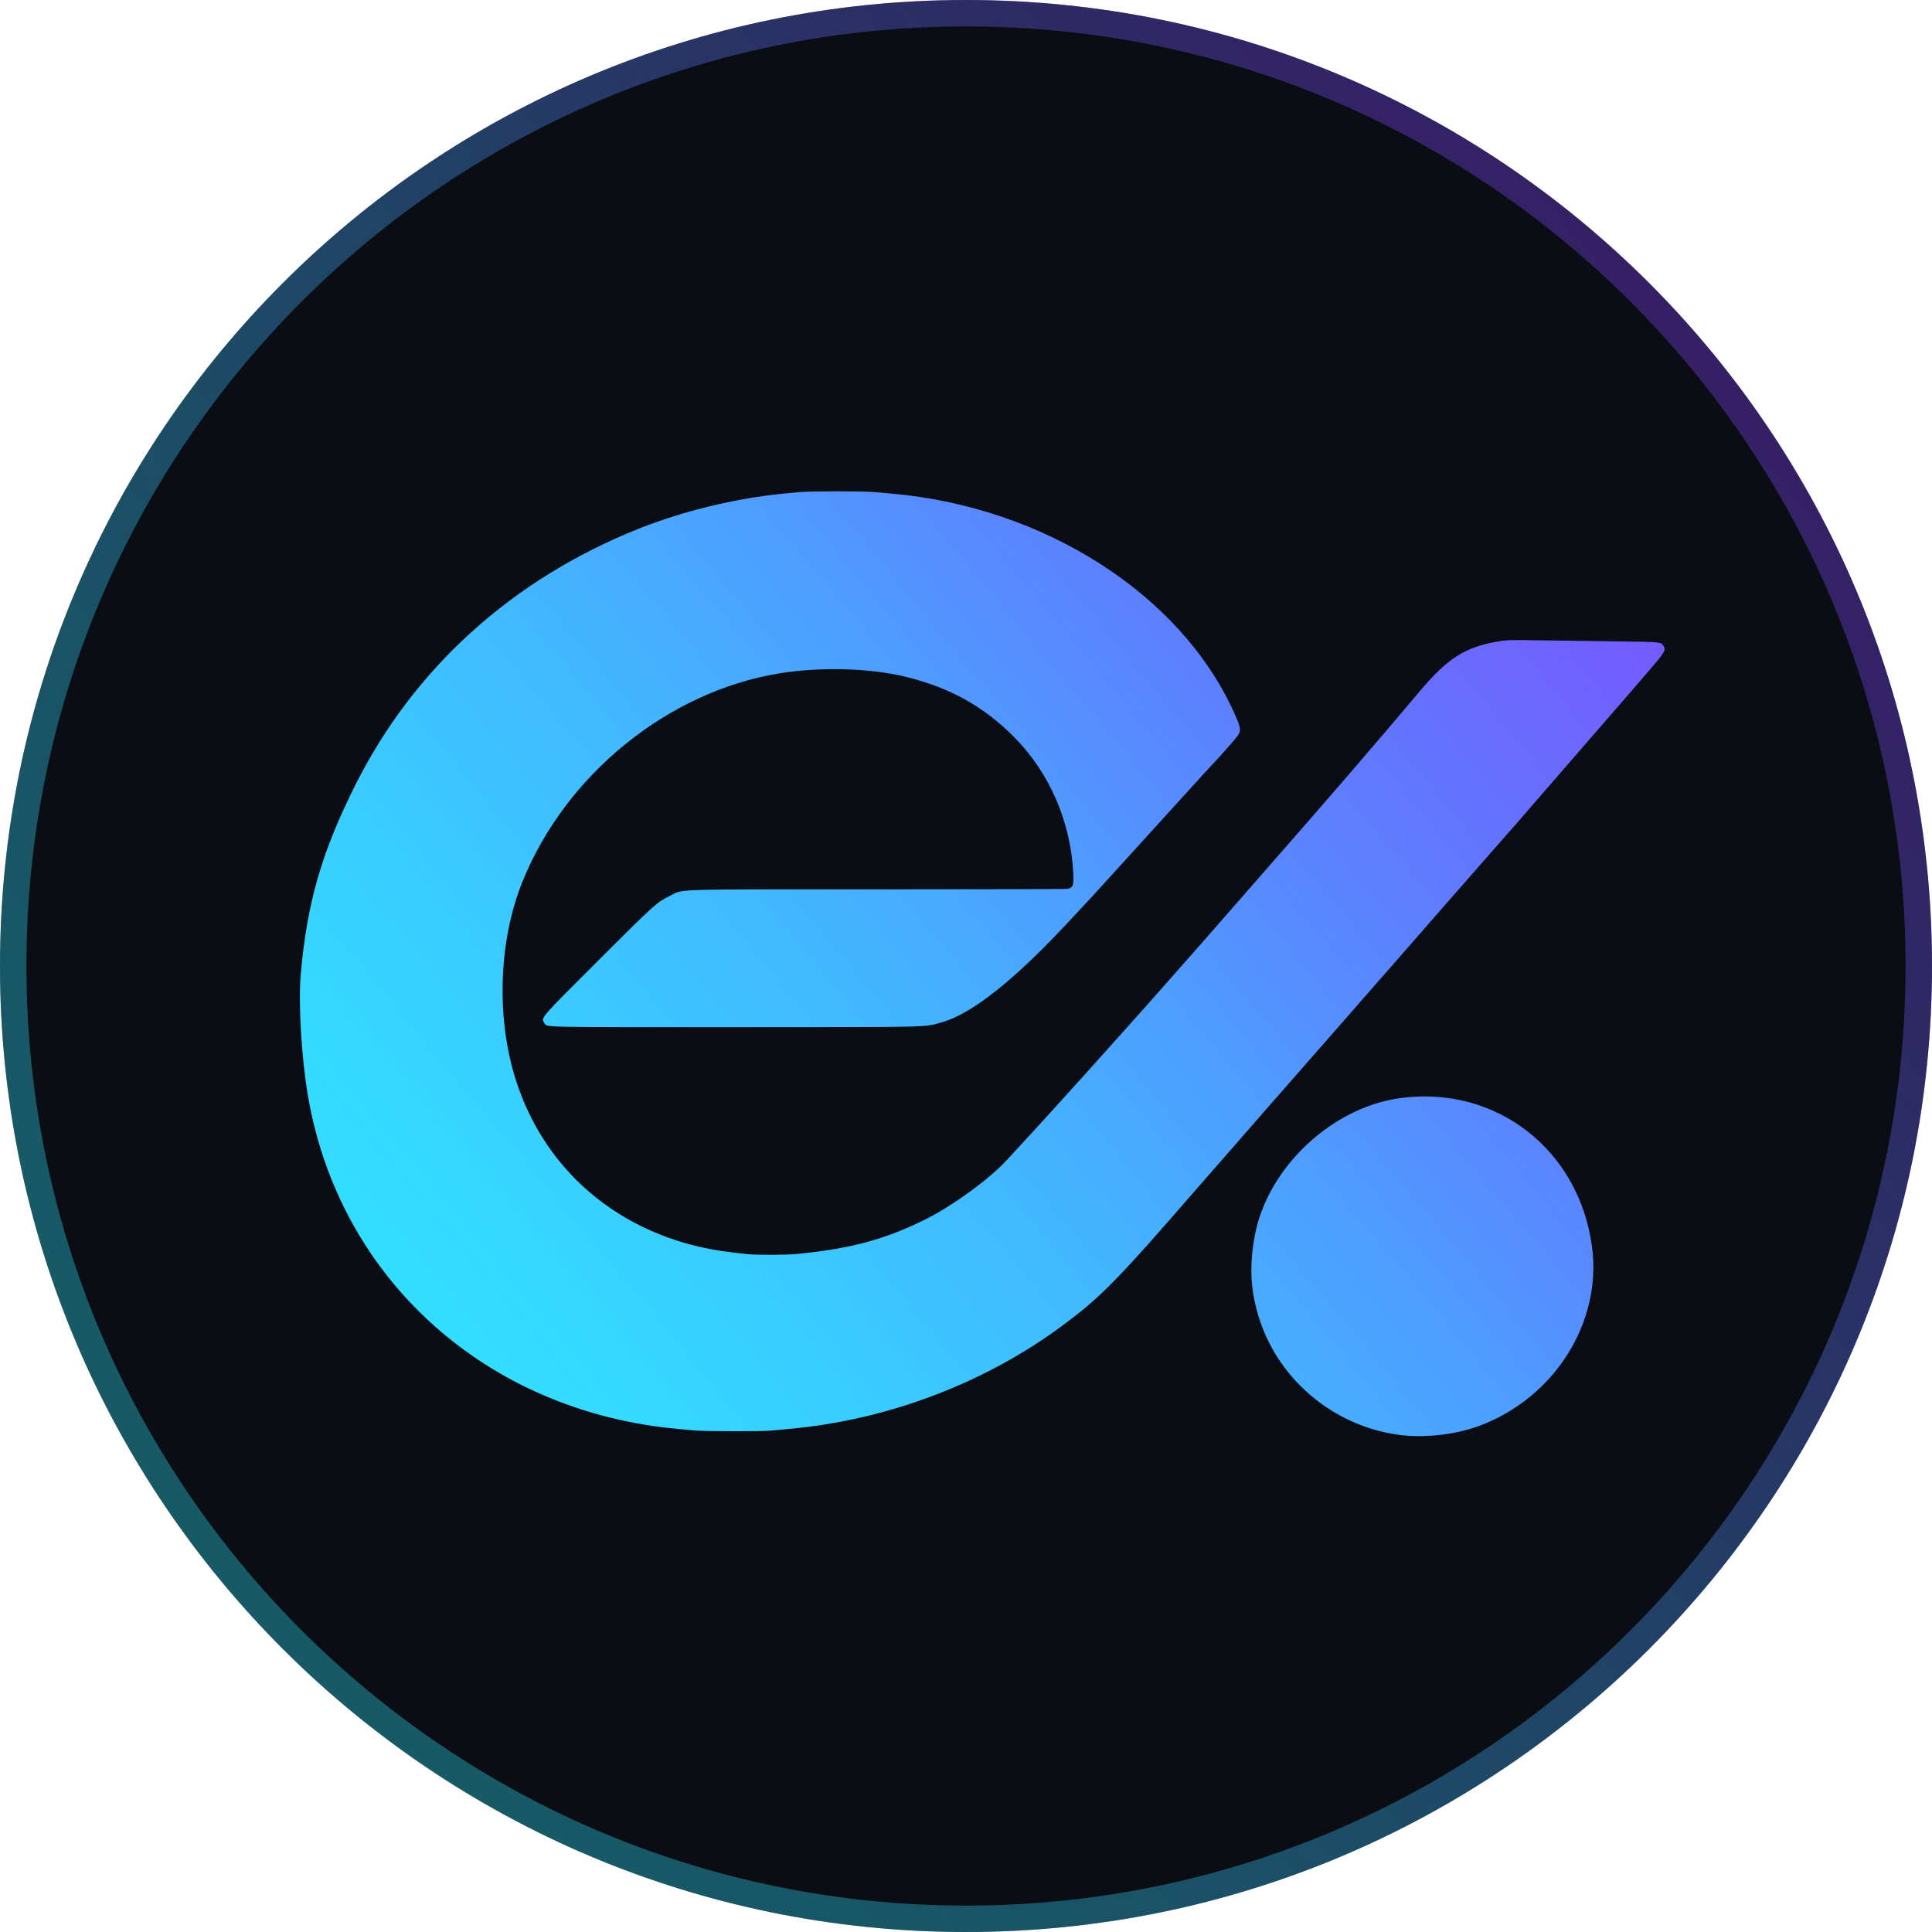
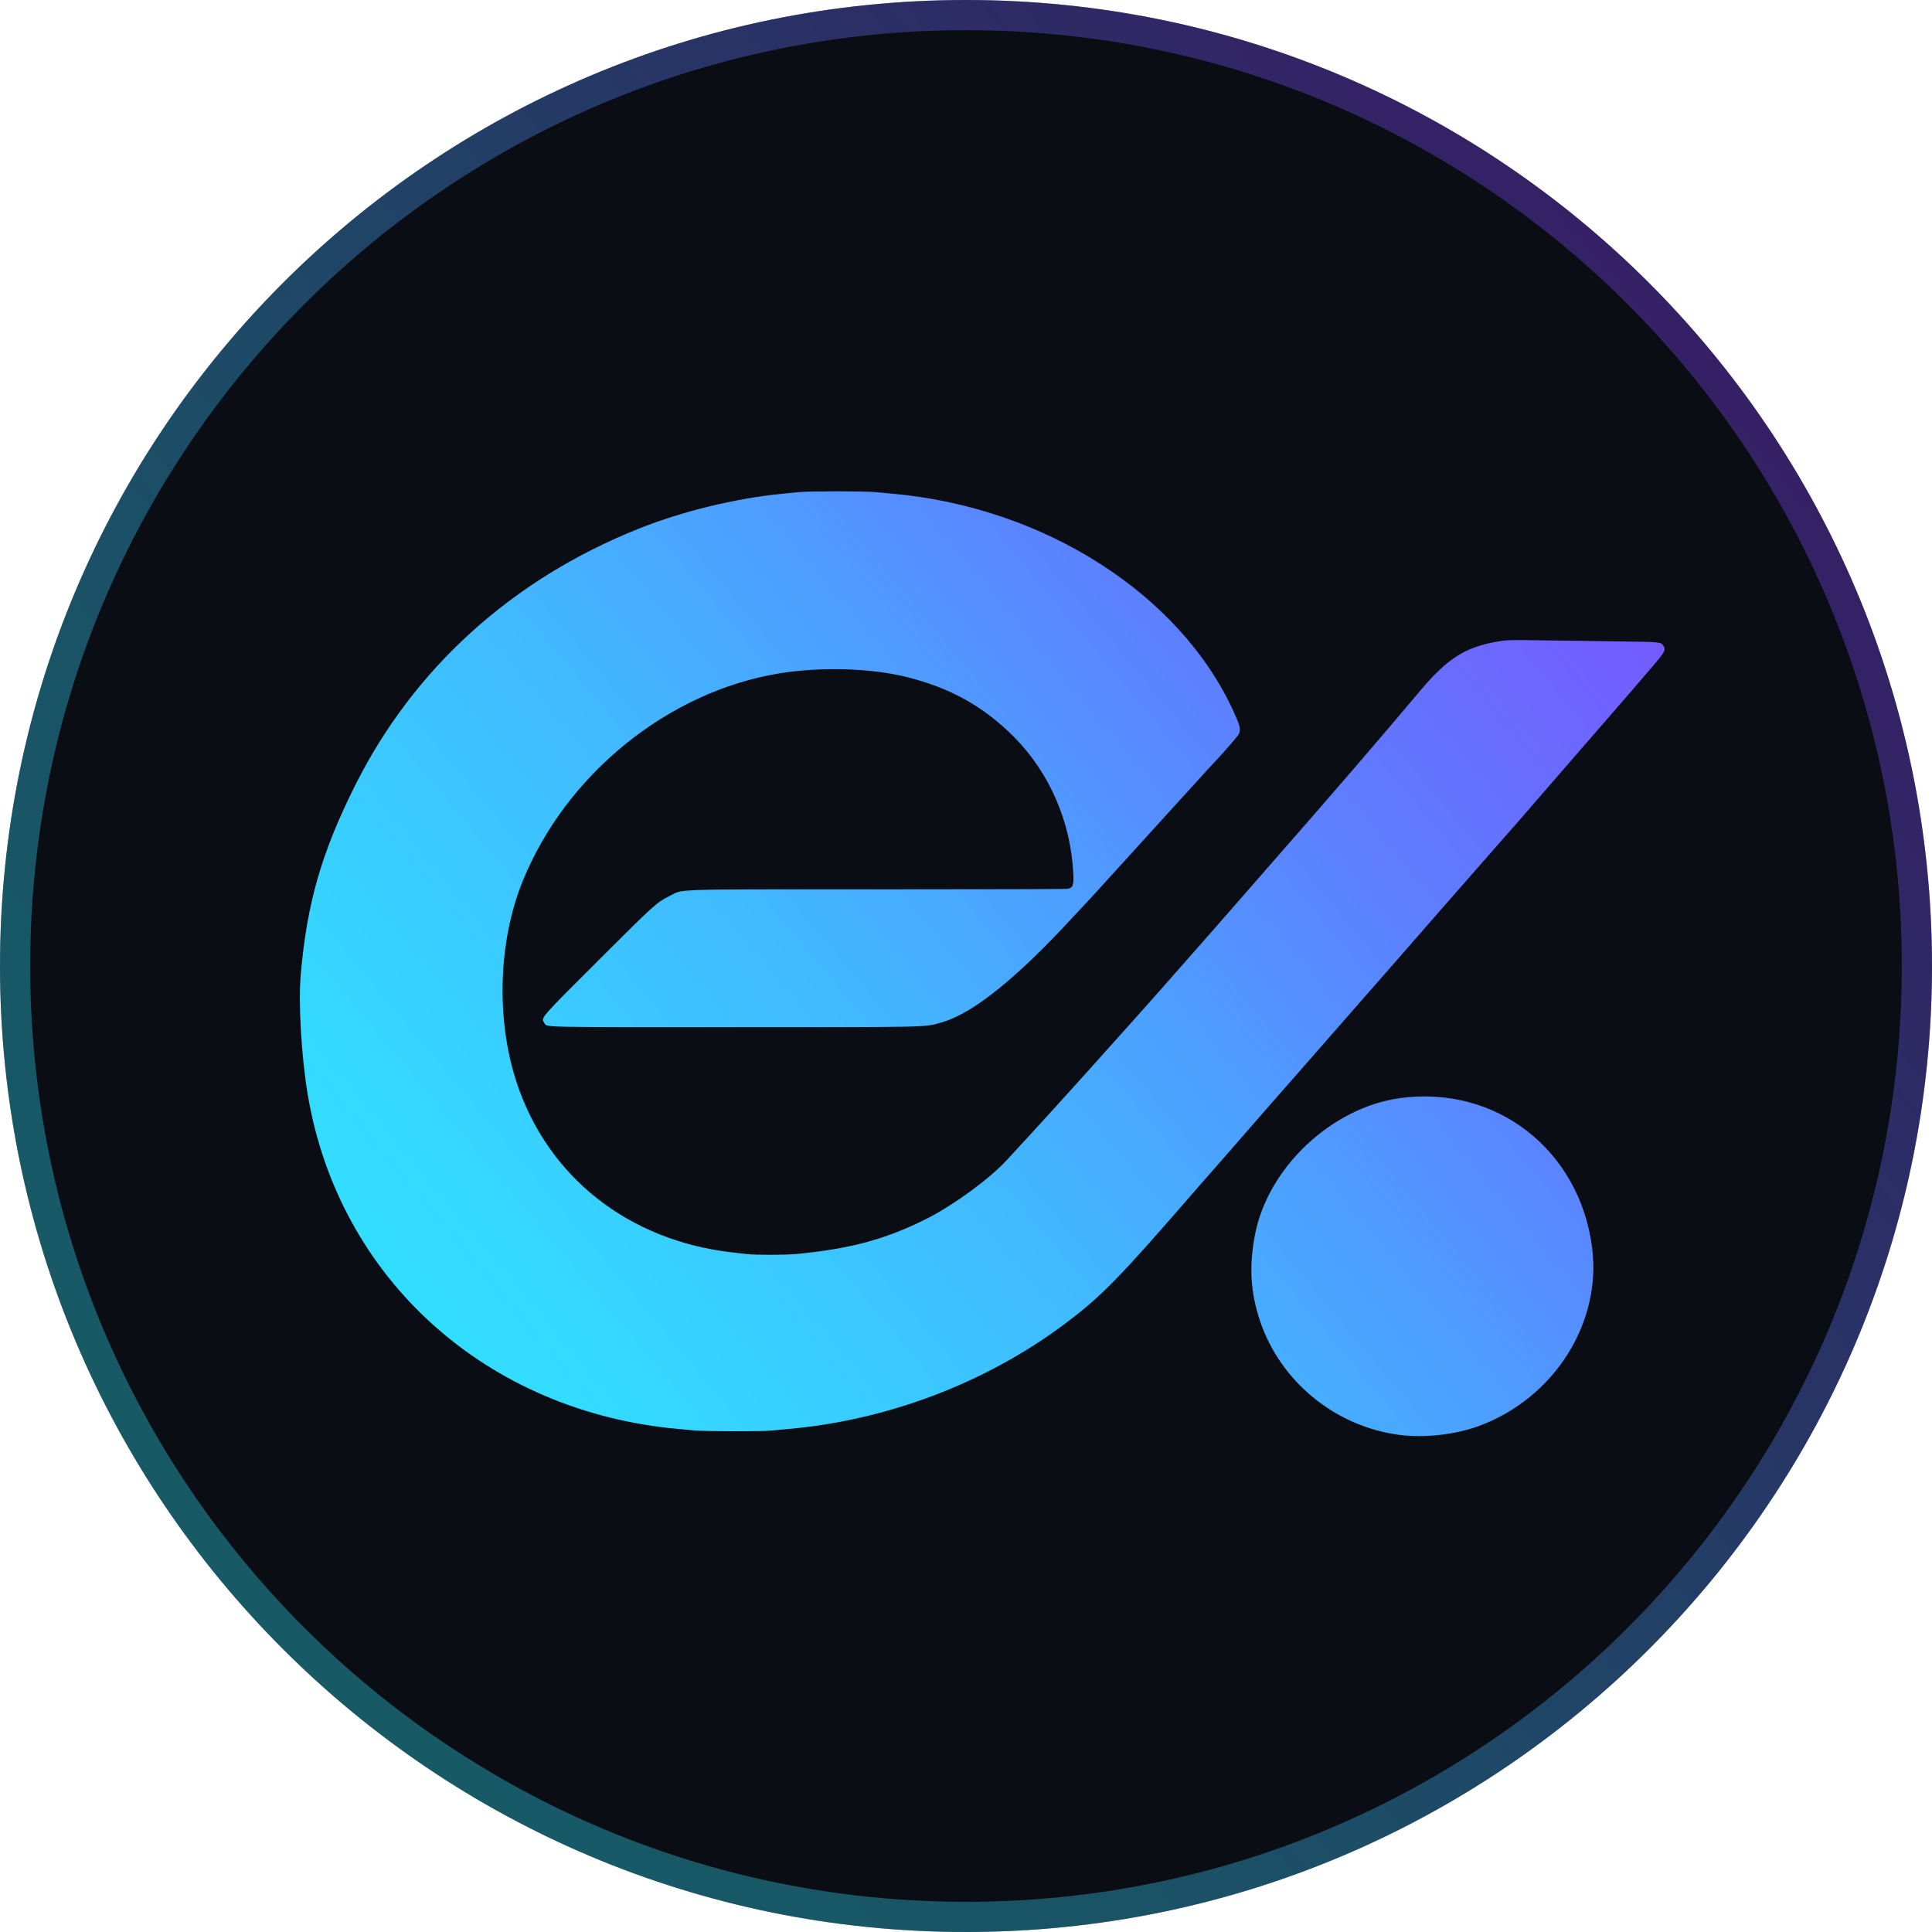
- <svg xmlns="http://www.w3.org/2000/svg" viewBox="0 0 1024 1024" width="32" height="32">
+ <svg xmlns="http://www.w3.org/2000/svg" viewBox="0 0 1024 1024" width="64" height="64">
  <defs>
    <linearGradient id="g" gradientUnits="userSpaceOnUse" x1="904.21" y1="182.89" x2="119.79" y2="841.11">
      <stop offset="0.01" stop-color="#8345ff" />
      <stop offset="0.08" stop-color="#7b53ff" />
      <stop offset="0.15" stop-color="#7161ff" />
      <stop offset="0.22" stop-color="#676eff" />
      <stop offset="0.29" stop-color="#5f7cff" />
      <stop offset="0.36" stop-color="#578bff" />
      <stop offset="0.43" stop-color="#4e9dff" />
      <stop offset="0.5" stop-color="#47acff" />
      <stop offset="0.57" stop-color="#41baff" />
      <stop offset="0.64" stop-color="#3cc5ff" />
      <stop offset="0.71" stop-color="#38cfff" />
      <stop offset="0.78" stop-color="#34d9ff" />
      <stop offset="0.85" stop-color="#31e0ff" />
      <stop offset="0.92" stop-color="#2fe6ff" />
      <stop offset="0.99" stop-color="#2eebff" />
    </linearGradient>
  </defs>
  <path fill="#0b0d14" d="M0 512 A512 512 0 1 0 1024 512 A512 512 0 1 0 0 512 Z" />
  <path fill="url(#g)" fill-rule="evenodd" d="M741.23 760.47 C707.38 755.85 678.44 732.01 667.79 699.97 C662.77 684.85 661.97 671.46 665.10 654.75 C671.80 619.03 705.67 587.02 742.04 582.03 C792.98 575.05 837.17 609.42 843.85 661.22 C849.00 701.10 823.80 740.95 784.11 755.71 C771.35 760.46 754.68 762.31 741.23 760.47 Z M368.15 758.18 C366.12 757.99 362.24 757.64 359.53 757.39 C257.80 748.25 179.64 677.83 163.16 580.47 C159.74 560.26 158.07 531.65 159.42 516.31 C162.73 478.57 170.43 451.85 188.20 416.34 C219.28 354.21 271.47 306.97 338.62 280.18 C361.78 270.94 389.89 264.11 414.73 261.68 C417.10 261.45 420.98 261.07 423.35 260.83 C428.81 260.29 457.81 260.28 463.55 260.81 C465.93 261.04 470.19 261.42 473.01 261.67 C553.38 268.79 625.55 314.90 653.87 377.23 C657.45 385.11 657.79 386.69 656.48 389.26 C655.80 390.60 646.25 401.46 641.31 406.52 C640.98 406.86 631.48 417.30 620.20 429.71 C608.92 442.13 596.16 456.16 591.86 460.89 C587.55 465.63 582.01 471.72 579.54 474.44 C577.08 477.15 574.76 479.65 574.39 479.99 C574.02 480.33 571.43 483.10 568.62 486.14 C538.94 518.40 515.76 537.04 499.48 541.75 C489.75 544.57 496.20 544.41 388.76 544.42 C283.62 544.42 290.06 544.57 288.51 542.20 C286.64 539.34 285.60 540.53 318.88 507.31 C346.56 479.68 348.17 478.23 354.66 475.02 C362.71 471.04 352.47 471.38 465.47 471.37 C519.90 471.37 565.01 471.25 565.71 471.11 C568.75 470.51 569.18 469.38 568.87 462.95 C567.50 435.36 556.12 409.27 537.19 390.35 C521.11 374.28 503.50 364.51 480.19 358.75 C461.33 354.09 434.76 353.35 413.09 356.90 C354.19 366.52 300.12 410.26 277.06 466.93 C264.18 498.61 262.83 539.75 273.60 573.05 C289.96 623.63 333.02 657.67 388.46 663.84 C390.83 664.10 394.23 664.49 396.02 664.70 C400.38 665.22 416.27 665.19 421.89 664.66 C450.65 661.93 469.13 656.96 490.83 646.12 C505.02 639.02 524.66 624.69 533.51 614.98 C534.63 613.76 536.57 611.65 537.83 610.30 C545.84 601.72 571.25 573.75 582.58 561.04 C585.40 557.88 592.43 550.04 598.20 543.60 C603.97 537.17 613.57 526.36 619.53 519.59 C625.50 512.82 633.06 504.24 636.34 500.52 C639.62 496.81 643.60 492.27 645.18 490.44 C646.76 488.61 656.37 477.62 666.54 466.01 C689.52 439.77 705.41 421.52 714.79 410.61 C734.71 387.43 736.84 384.94 752.78 366.04 C767.19 348.95 776.68 342.93 793.75 340.03 C798.93 339.15 799.67 339.13 817.97 339.41 C828.35 339.57 846.36 339.82 857.98 339.97 C880.25 340.25 880.21 340.25 881.56 342.18 C883.16 344.46 882.58 345.49 874.32 355.06 C870.87 359.06 866.94 363.64 865.59 365.24 C864.24 366.84 859.34 372.49 854.70 377.79 C850.06 383.10 843.97 390.12 841.16 393.39 C838.35 396.66 832.26 403.68 827.62 408.98 C822.99 414.29 818.19 419.83 816.95 421.30 C815.72 422.76 813.31 425.53 811.61 427.45 C809.90 429.37 807.50 432.14 806.27 433.61 C805.04 435.08 802.46 438.03 800.52 440.18 C798.59 442.32 794.53 446.94 791.50 450.44 C788.47 453.94 782.00 461.32 777.13 466.85 C772.25 472.38 765.68 479.87 762.54 483.49 C759.39 487.11 752.22 495.33 746.59 501.76 C740.97 508.18 734.03 516.11 731.16 519.39 C728.30 522.66 723.94 527.63 721.48 530.43 C719.02 533.23 715.62 537.12 713.93 539.08 C712.23 541.04 704.29 550.10 696.28 559.21 C688.27 568.31 680.43 577.26 678.86 579.08 C677.29 580.90 674.60 583.96 672.89 585.88 C671.17 587.79 666.18 593.52 661.79 598.60 C657.40 603.68 651.12 610.88 647.82 614.61 C644.53 618.33 639.26 624.34 636.12 627.96 C592.26 678.52 583.96 687.02 563.92 702.00 C522.27 733.12 469.91 752.92 417.40 757.42 C414.46 757.67 410.36 758.05 408.29 758.27 C403.77 758.74 373.38 758.68 368.15 758.18 Z" />
-   <circle cx="512" cy="512" r="505" fill="none" stroke="url(#g)" stroke-opacity="0.35" stroke-width="14" />
+   <circle cx="512" cy="512" r="504" fill="none" stroke="url(#g)" stroke-opacity="0.35" stroke-width="16" />
</svg>
